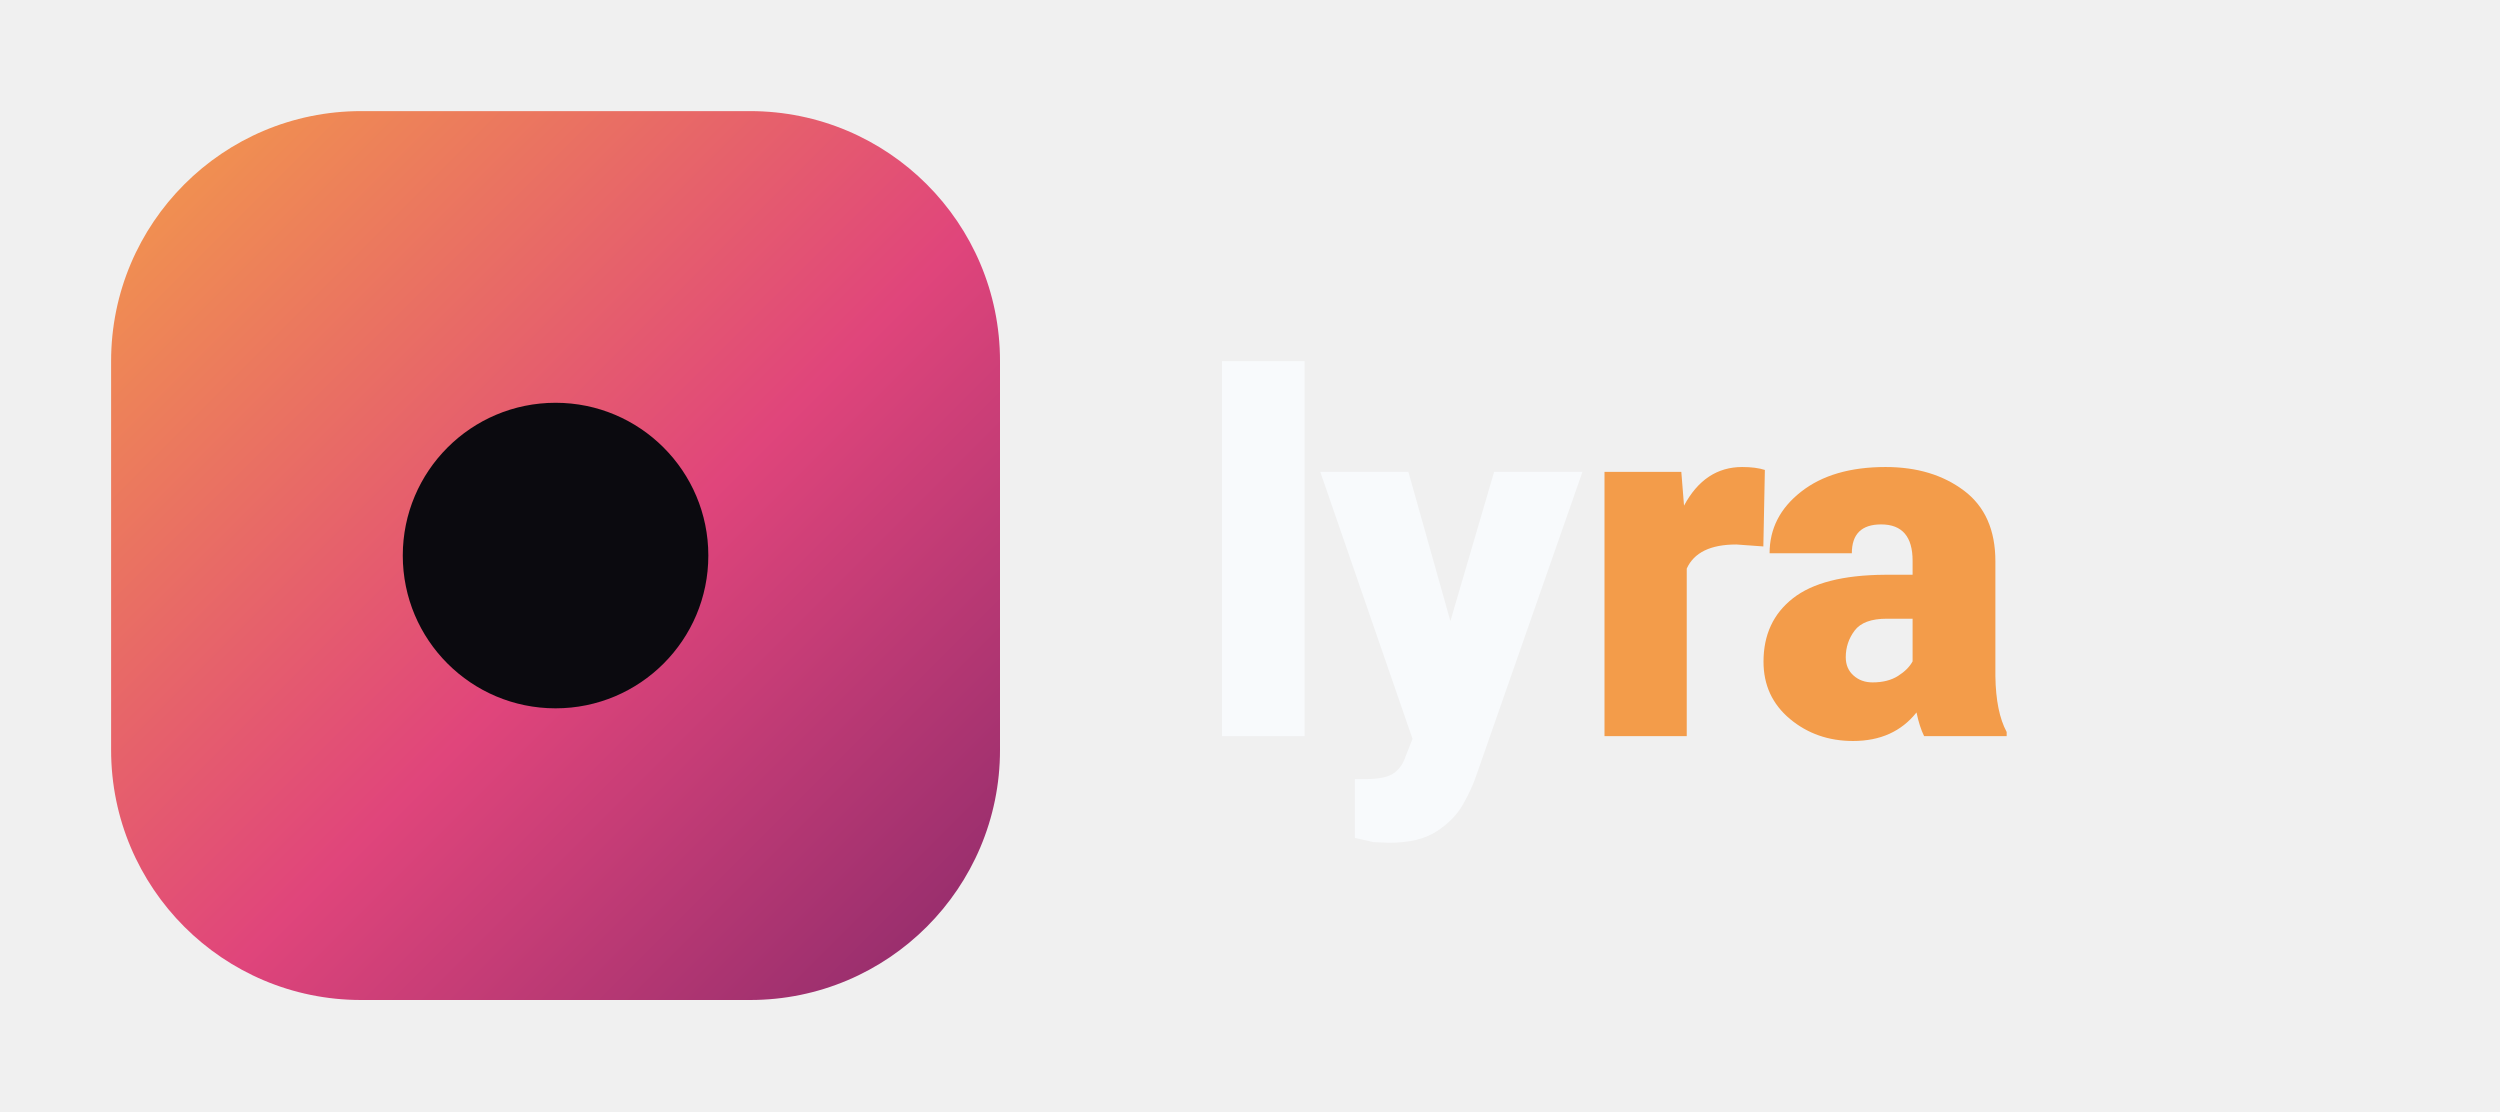
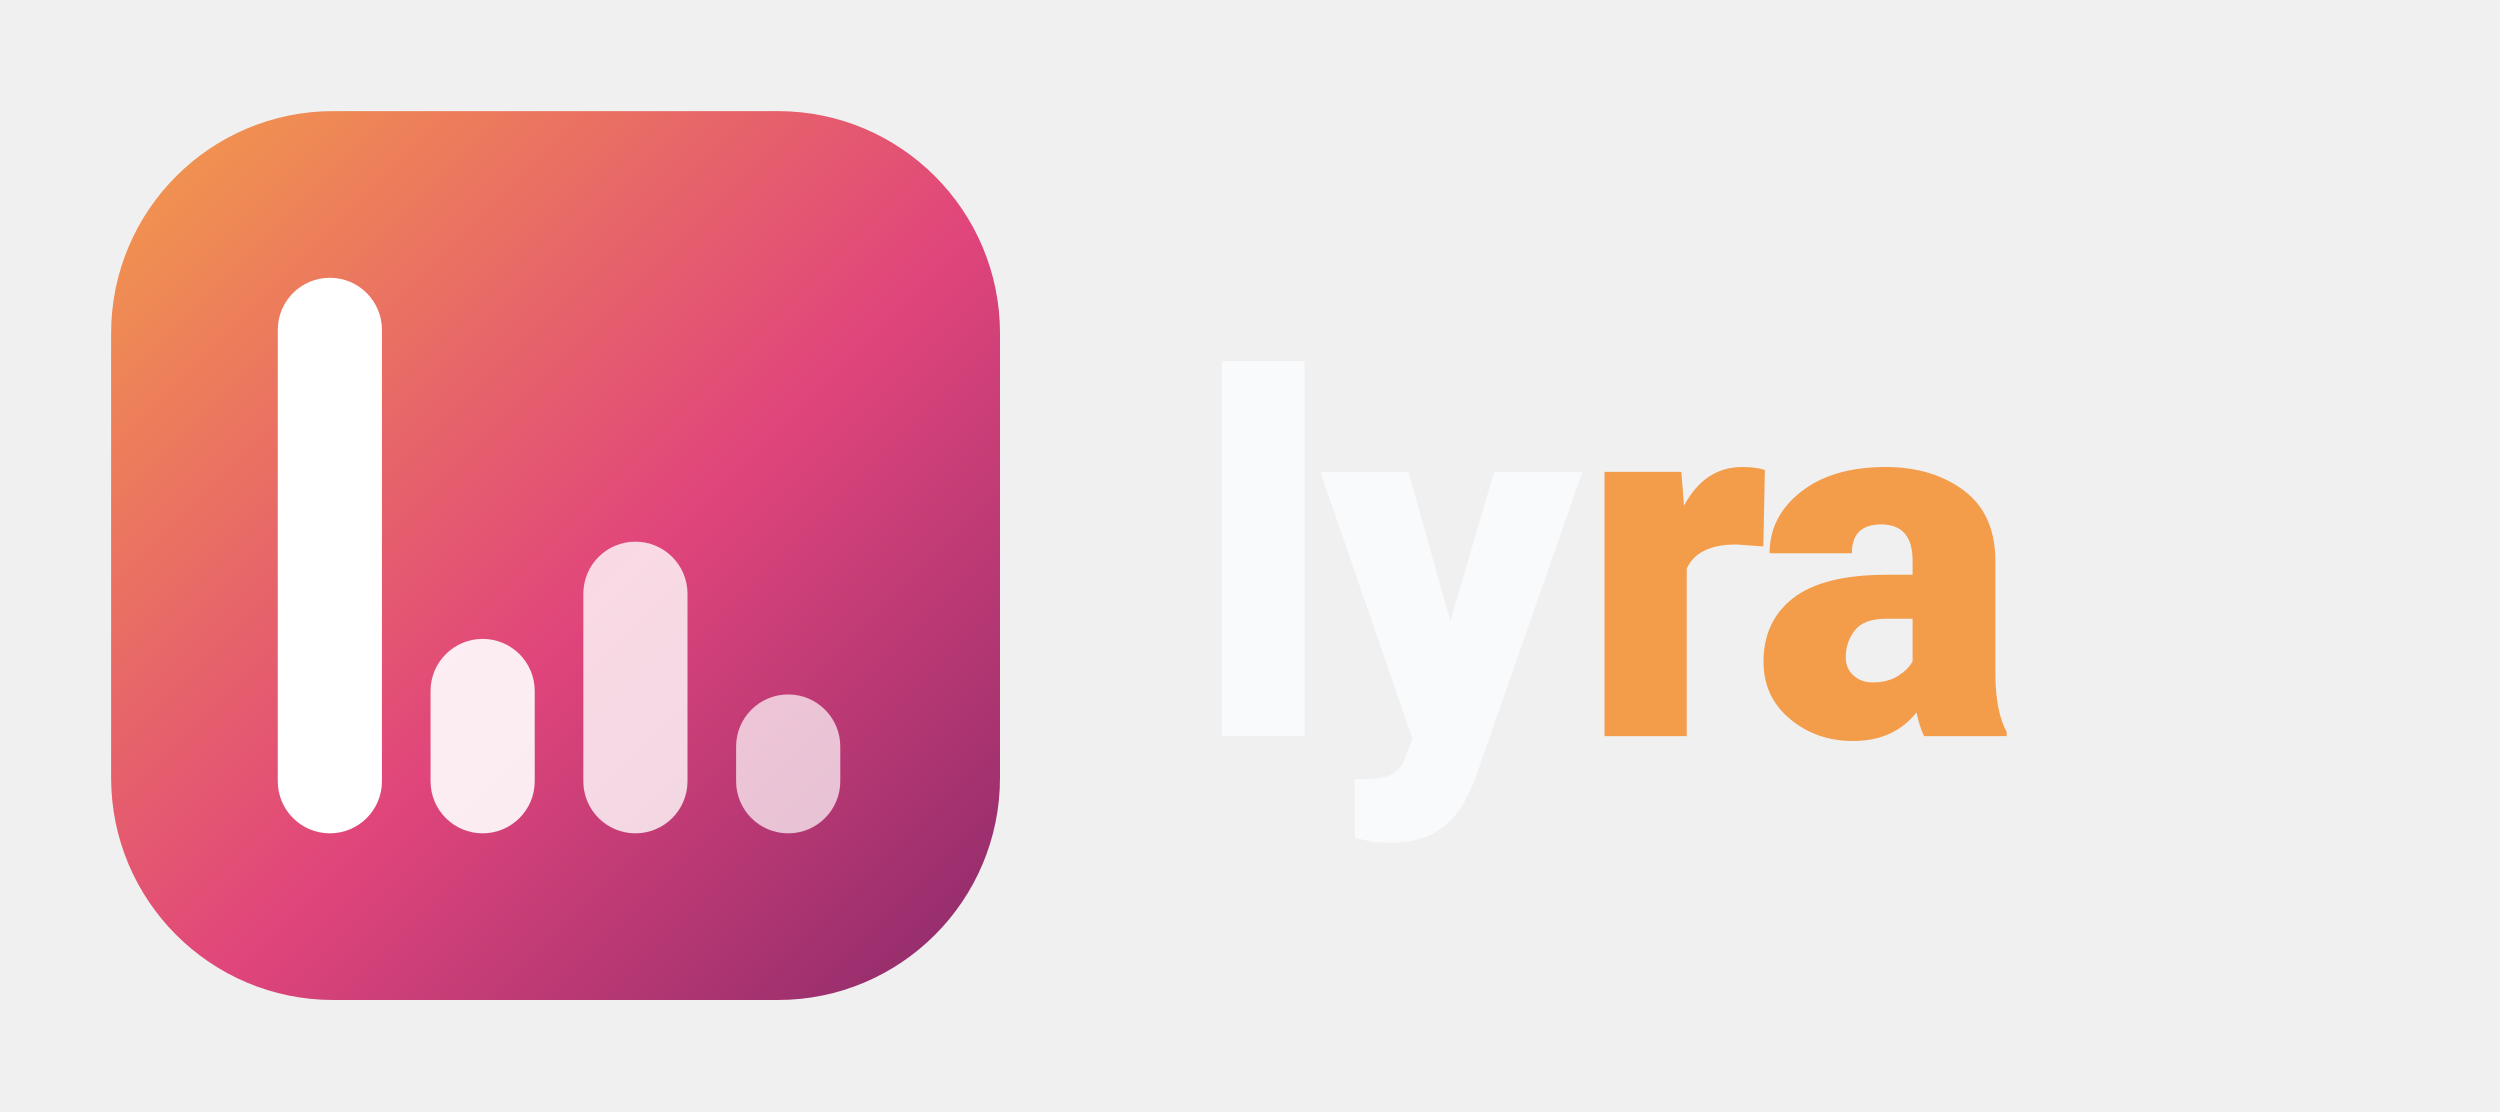
<svg xmlns="http://www.w3.org/2000/svg" width="360" height="160" viewBox="0 0 360 160" role="img" aria-label="lyra">
  <defs>
    <linearGradient id="bg" x1="0" y1="0" x2="1" y2="1">
      <stop offset="0" stop-color="#F39C4A" />
      <stop offset="0.55" stop-color="#E0457B" />
      <stop offset="1" stop-color="#8B2A6B" />
    </linearGradient>
  </defs>
  <g transform="translate(16 16)">
-     <rect width="128" height="128" rx="36" fill="url(#bg)" />
-     <circle cx="64" cy="64" r="22" fill="#0B0A0F" />
+     <rect width="128" height="128" rx="32" fill="url(#bg)" />
+     <g fill="#FFFFFF">
+       <rect x="24" y="24" width="15" height="80" rx="7.5" />
+       <rect x="46" y="76" width="15" height="28" rx="7.5" fill-opacity="0.9" />
+       <rect x="68" y="62" width="15" height="42" rx="7.5" fill-opacity="0.8" />
+       <rect x="90" y="84" width="15" height="20" rx="7.5" fill-opacity="0.7" />
+     </g>
  </g>
  <text x="172" y="106" font-family="ui-sans-serif, system-ui, -apple-system, 'Segoe UI', Roboto, Helvetica, Arial, sans-serif" font-size="72" font-weight="800" letter-spacing="-1.5" fill="#F8FAFC">ly<tspan fill="#F39C4A">ra</tspan>
  </text>
</svg>
